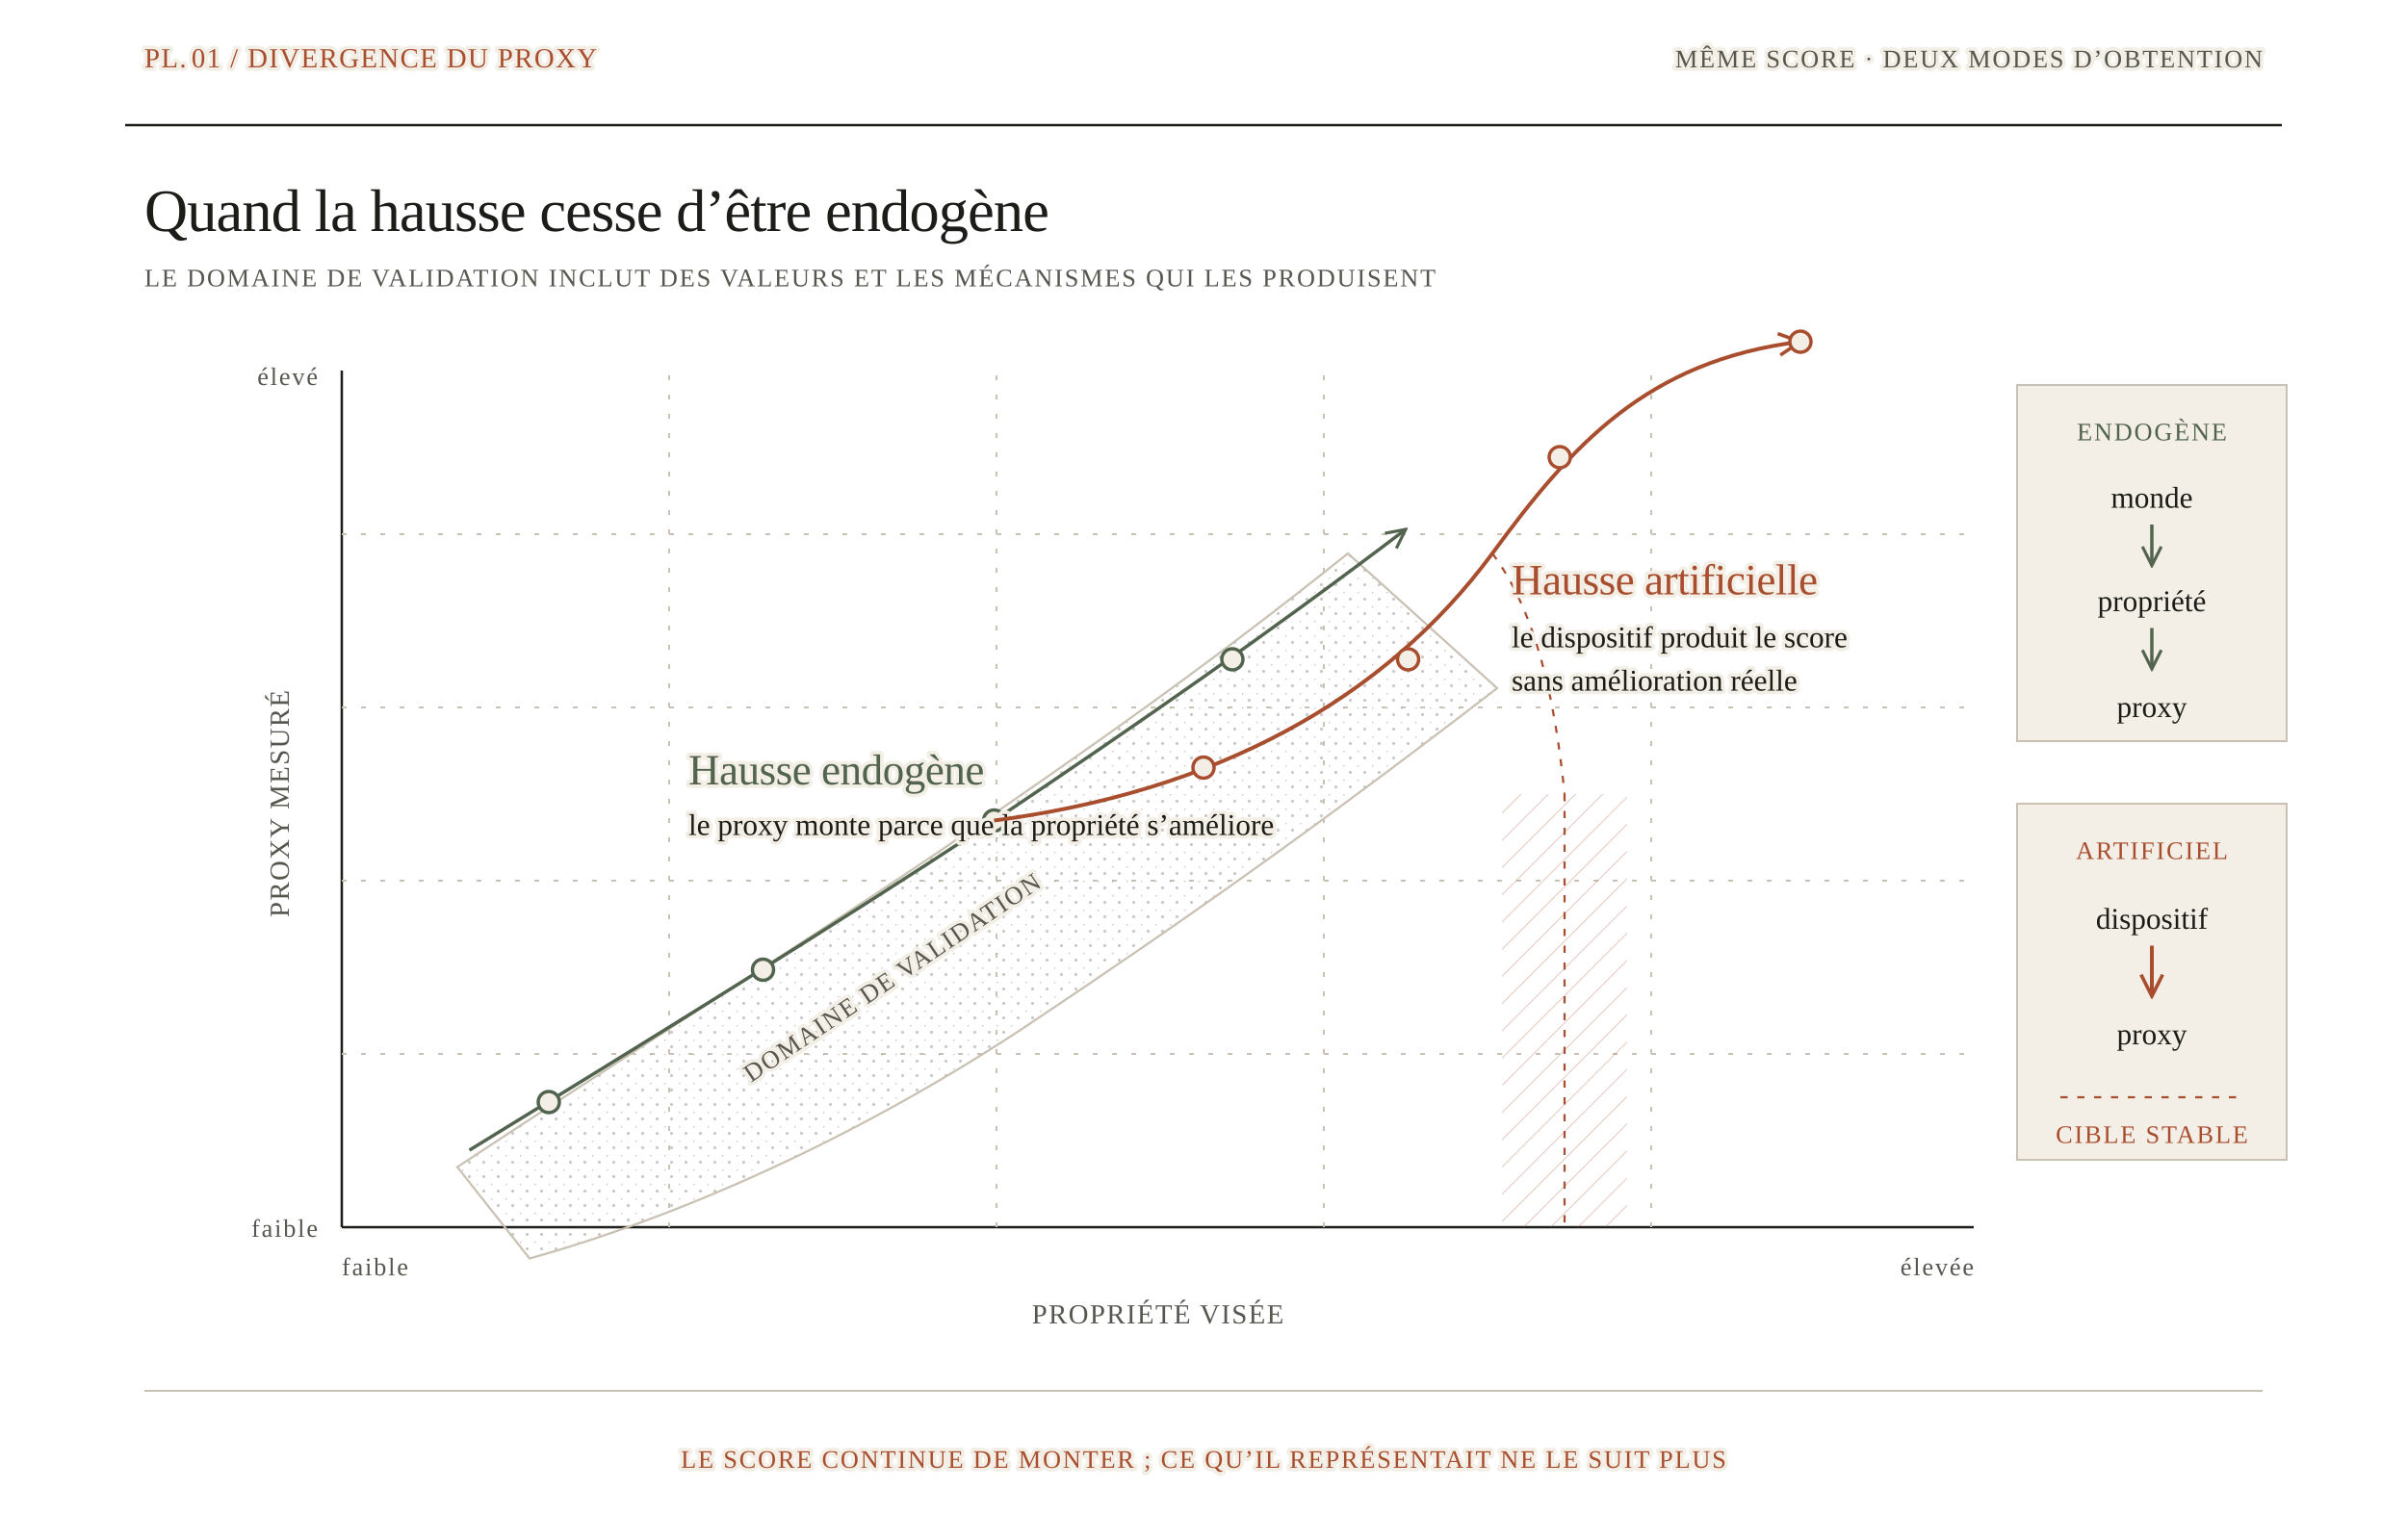
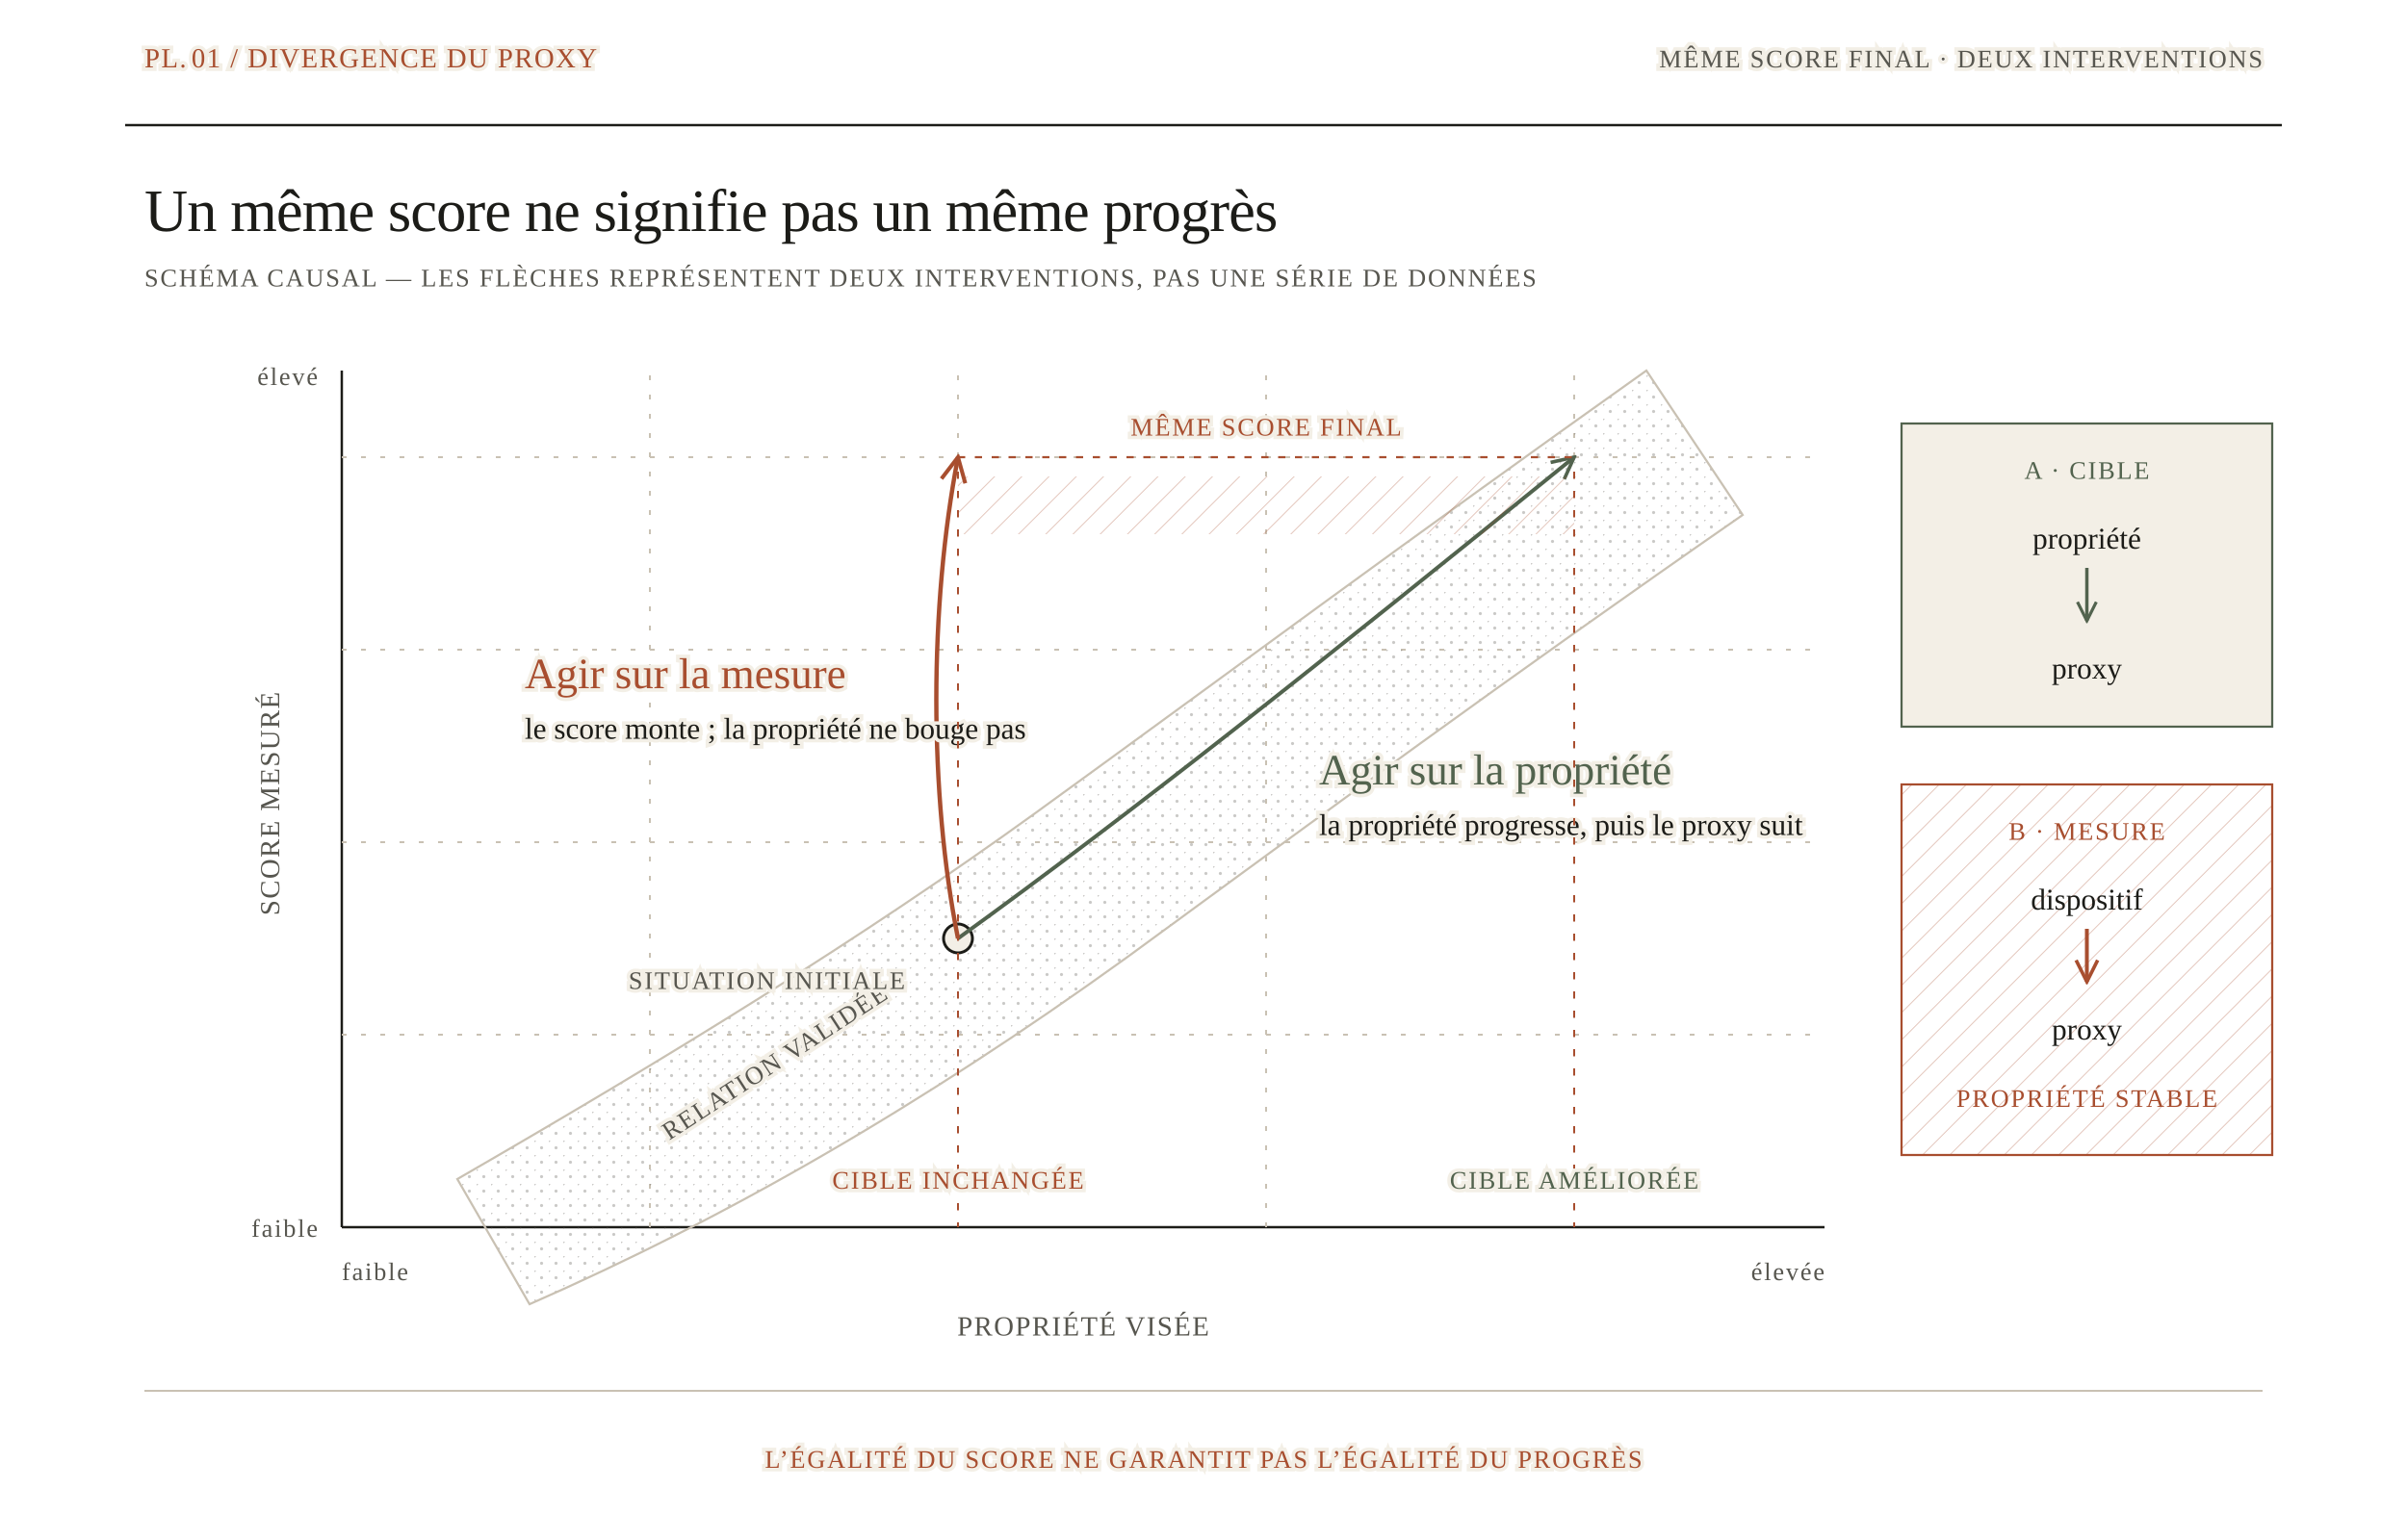
<svg xmlns="http://www.w3.org/2000/svg" class="cm-diagram cm-01" viewBox="0 0 1000 640" role="img" aria-labelledby="cm-01-t cm-01-d">
  <defs>
-     <marker id="cm-01-ar" viewBox="0 0 10 10" refX="9" refY="5" markerWidth="7" markerHeight="7" orient="auto">
-       <path d="M1 1l8 4-8 4" fill="none" stroke="var(--ink,#1c1c18)" stroke-width="1.3" />
-     </marker>
    <marker id="cm-01-arox" viewBox="0 0 10 10" refX="9" refY="5" markerWidth="7" markerHeight="7" orient="auto">
      <path d="M1 1l8 4-8 4" fill="none" stroke="var(--oxide,#a84e2f)" stroke-width="1.3" />
    </marker>
    <marker id="cm-01-arms" viewBox="0 0 10 10" refX="9" refY="5" markerWidth="7" markerHeight="7" orient="auto">
      <path d="M1 1l8 4-8 4" fill="none" stroke="var(--moss,#52634e)" stroke-width="1.3" />
    </marker>
    <pattern id="cm-01-stip" width="6" height="6" patternUnits="userSpaceOnUse">
      <circle cx="3" cy="3" r=".65" fill="var(--graphite,#57564f)" opacity=".32" />
      <circle cx="0" cy="0" r=".65" fill="var(--graphite,#57564f)" opacity=".32" />
    </pattern>
    <pattern id="cm-01-hatch" width="8" height="8" patternUnits="userSpaceOnUse" patternTransform="rotate(45)">
      <line x1="0" y1="0" x2="0" y2="8" stroke="var(--oxide,#a84e2f)" stroke-width=".65" opacity=".35" />
    </pattern>
  </defs>
-   <text x="60" y="28" class="l ox h" style="fill:var(--oxide,#a84e2f);font-family:var(--font-code,&quot;IBM Plex Mono&quot;,ui-monospace,monospace);font-size:11.5px;font-weight:500;letter-spacing:.05em;paint-order:stroke;stroke:var(--paper,#f3efe6);stroke-width:3px;stroke-linejoin:round">PL. 01 / DIVERGENCE DU PROXY</text>
-   <text x="940" y="28" text-anchor="end" class="ll h" style="fill:var(--graphite,#57564f);font-family:var(--font-code,&quot;IBM Plex Mono&quot;,ui-monospace,monospace);font-size:10.5px;font-weight:500;letter-spacing:.07em;paint-order:stroke;stroke:var(--paper,#f3efe6);stroke-width:3px;stroke-linejoin:round">MÊME SCORE · DEUX MODES D’OBTENTION</text>
-   <path d="M52 52H948" class="r" style="fill:none;stroke:var(--ink,#1c1c18);stroke-width:1;vector-effect:non-scaling-stroke" />
-   <text x="60" y="96" class="ts" style="fill:var(--ink,#1c1c18);font-family:var(--font-editorial,&quot;Newsreader&quot;,Georgia,serif);font-size:25px;font-weight:500;letter-spacing:-.015em">Quand la hausse cesse d’être endogène</text>
-   <text x="60" y="119" class="ll" style="fill:var(--graphite,#57564f);font-family:var(--font-code,&quot;IBM Plex Mono&quot;,ui-monospace,monospace);font-size:10.5px;font-weight:500;letter-spacing:.07em">LE DOMAINE DE VALIDATION INCLUT DES VALEURS ET LES MÉCANISMES QUI LES PRODUISENT</text>
-   <path d="M142 510V154M142 510H820" class="r" style="fill:none;stroke:var(--ink,#1c1c18);stroke-width:1;vector-effect:non-scaling-stroke" />
-   <path d="M142 438H820M142 366H820M142 294H820M142 222H820" class="rg" style="fill:none;stroke:var(--line,#c9c1b3);stroke-width:.8;stroke-dasharray:2 6;vector-effect:non-scaling-stroke" />
-   <path d="M278 510V154M414 510V154M550 510V154M686 510V154" class="rg" style="fill:none;stroke:var(--line,#c9c1b3);stroke-width:.8;stroke-dasharray:2 6;vector-effect:non-scaling-stroke" />
-   <text x="120" y="334" transform="rotate(-90 120 334)" text-anchor="middle" class="l" style="fill:var(--graphite,#57564f);font-family:var(--font-code,&quot;IBM Plex Mono&quot;,ui-monospace,monospace);font-size:11.5px;font-weight:500;letter-spacing:.05em">PROXY MESURÉ</text>
-   <text x="481" y="550" text-anchor="middle" class="l" style="fill:var(--graphite,#57564f);font-family:var(--font-code,&quot;IBM Plex Mono&quot;,ui-monospace,monospace);font-size:11.5px;font-weight:500;letter-spacing:.05em">PROPRIÉTÉ VISÉE</text>
+   <text x="60" y="28" class="l ox h" style="fill:var(--oxide,#a84e2f);font-family:var(--font-code,&quot;IBM Plex Mono&quot;,ui-monospace,monospace);font-size:11.5px;font-weight:500;letter-spacing:.05em;paint-order:stroke;stroke:var(--paper,#f3efe6);stroke-width:3px">PL. 01 / DIVERGENCE DU PROXY</text>
+   <text x="940" y="28" text-anchor="end" class="ll h" style="fill:var(--graphite,#57564f);font-family:var(--font-code,&quot;IBM Plex Mono&quot;,ui-monospace,monospace);font-size:10.5px;font-weight:500;letter-spacing:.07em;paint-order:stroke;stroke:var(--paper,#f3efe6);stroke-width:3px">MÊME SCORE FINAL · DEUX INTERVENTIONS</text>
+   <path d="M52 52H948" style="fill:none;stroke:var(--ink,#1c1c18);stroke-width:1;vector-effect:non-scaling-stroke" />
+   <text x="60" y="96" class="ts" style="fill:var(--ink,#1c1c18);font-family:var(--font-editorial,&quot;Newsreader&quot;,Georgia,serif);font-size:25px;font-weight:500;letter-spacing:-.015em">Un même score ne signifie pas un même progrès</text>
+   <text x="60" y="119" class="ll" style="fill:var(--graphite,#57564f);font-family:var(--font-code,&quot;IBM Plex Mono&quot;,ui-monospace,monospace);font-size:10.5px;font-weight:500;letter-spacing:.07em">SCHÉMA CAUSAL — LES FLÈCHES REPRÉSENTENT DEUX INTERVENTIONS, PAS UNE SÉRIE DE DONNÉES</text>
+   <path d="M142 510V154M142 510H758" style="fill:none;stroke:var(--ink,#1c1c18);stroke-width:1;vector-effect:non-scaling-stroke" />
+   <path d="M142 430H758M142 350H758M142 270H758M142 190H758" style="fill:none;stroke:var(--line,#c9c1b3);stroke-width:.8;stroke-dasharray:2 6;vector-effect:non-scaling-stroke" />
+   <path d="M270 510V154M398 510V154M526 510V154M654 510V154" style="fill:none;stroke:var(--line,#c9c1b3);stroke-width:.8;stroke-dasharray:2 6;vector-effect:non-scaling-stroke" />
+   <text x="116" y="334" transform="rotate(-90 116 334)" text-anchor="middle" class="l" style="fill:var(--graphite,#57564f);font-family:var(--font-code,&quot;IBM Plex Mono&quot;,ui-monospace,monospace);font-size:11.5px;font-weight:500;letter-spacing:.05em">SCORE MESURÉ</text>
+   <text x="450" y="555" text-anchor="middle" class="l" style="fill:var(--graphite,#57564f);font-family:var(--font-code,&quot;IBM Plex Mono&quot;,ui-monospace,monospace);font-size:11.5px;font-weight:500;letter-spacing:.05em">PROPRIÉTÉ VISÉE</text>
  <text x="132" y="514" text-anchor="end" class="ll" style="fill:var(--graphite,#57564f);font-family:var(--font-code,&quot;IBM Plex Mono&quot;,ui-monospace,monospace);font-size:10.5px;font-weight:500;letter-spacing:.07em">faible</text>
  <text x="132" y="160" text-anchor="end" class="ll" style="fill:var(--graphite,#57564f);font-family:var(--font-code,&quot;IBM Plex Mono&quot;,ui-monospace,monospace);font-size:10.5px;font-weight:500;letter-spacing:.07em">élevé</text>
-   <text x="142" y="530" class="ll" style="fill:var(--graphite,#57564f);font-family:var(--font-code,&quot;IBM Plex Mono&quot;,ui-monospace,monospace);font-size:10.5px;font-weight:500;letter-spacing:.07em">faible</text>
-   <text x="820" y="530" text-anchor="end" class="ll" style="fill:var(--graphite,#57564f);font-family:var(--font-code,&quot;IBM Plex Mono&quot;,ui-monospace,monospace);font-size:10.5px;font-weight:500;letter-spacing:.07em">élevée</text>
-   <path d="M190 485C252 444 326 397 390 354C454 310 500 278 560 230L622 286C548 343 493 382 424 428C354 474 281 506 220 523Z" fill="url(#cm-01-stip)" stroke="var(--line,#c9c1b3)" stroke-width=".9" />
-   <text x="312" y="450" transform="rotate(-34 312 450)" class="ll h" style="fill:var(--graphite,#57564f);font-family:var(--font-code,&quot;IBM Plex Mono&quot;,ui-monospace,monospace);font-size:10.5px;font-weight:500;letter-spacing:.07em;paint-order:stroke;stroke:var(--paper,#f3efe6);stroke-width:3px;stroke-linejoin:round">DOMAINE DE VALIDATION</text>
-   <path d="M195 478C270 432 343 387 413 341C474 300 526 264 584 220" class="rms" marker-end="url(#cm-01-arms)" style="fill:none;stroke:var(--moss,#52634e);stroke-width:1.4;vector-effect:non-scaling-stroke" />
-   <circle cx="228" cy="458" r="4.4" fill="var(--paper,#f3efe6)" stroke="var(--moss,#52634e)" stroke-width="1.4" />
-   <circle cx="317" cy="403" r="4.4" fill="var(--paper,#f3efe6)" stroke="var(--moss,#52634e)" stroke-width="1.4" />
-   <circle cx="413" cy="341" r="4.4" fill="var(--paper,#f3efe6)" stroke="var(--moss,#52634e)" stroke-width="1.4" />
-   <circle cx="512" cy="274" r="4.4" fill="var(--paper,#f3efe6)" stroke="var(--moss,#52634e)" stroke-width="1.4" />
-   <text x="286" y="326" class="tsm ms h" style="fill:var(--moss,#52634e);font-family:var(--font-editorial,&quot;Newsreader&quot;,Georgia,serif);font-size:18px;font-weight:500;letter-spacing:-.01em;paint-order:stroke;stroke:var(--paper,#f3efe6);stroke-width:3px;stroke-linejoin:round">Hausse endogène</text>
-   <text x="286" y="347" class="tt h" style="fill:var(--ink,#1c1c18);font-family:var(--font-interface,&quot;Inter&quot;,Arial,sans-serif);font-size:12.5px;font-weight:500;paint-order:stroke;stroke:var(--paper,#f3efe6);stroke-width:3px;stroke-linejoin:round">le proxy monte parce que la propriété s’améliore</text>
-   <path d="M413 341C505 329 575 291 620 230C653 185 684 150 748 142" class="rox" marker-end="url(#cm-01-arox)" style="fill:none;stroke:var(--oxide,#a84e2f);stroke-width:1.6;vector-effect:non-scaling-stroke" />
-   <path d="M620 230C638 254 646 290 650 330" class="rgd" style="fill:none;stroke:var(--oxide,#a84e2f);stroke-width:.9;stroke-dasharray:3 4;vector-effect:non-scaling-stroke" />
-   <path d="M650 330V510" class="rgd" style="fill:none;stroke:var(--oxide,#a84e2f);stroke-width:.9;stroke-dasharray:3 4;vector-effect:non-scaling-stroke" />
-   <rect x="624" y="330" width="52" height="180" fill="url(#cm-01-hatch)" stroke="none" />
-   <circle cx="500" cy="319" r="4.4" fill="var(--paper,#f3efe6)" stroke="var(--oxide,#a84e2f)" stroke-width="1.4" />
-   <circle cx="585" cy="274" r="4.4" fill="var(--paper,#f3efe6)" stroke="var(--oxide,#a84e2f)" stroke-width="1.4" />
-   <circle cx="648" cy="190" r="4.4" fill="var(--paper,#f3efe6)" stroke="var(--oxide,#a84e2f)" stroke-width="1.4" />
-   <circle cx="748" cy="142" r="4.4" fill="var(--paper,#f3efe6)" stroke="var(--oxide,#a84e2f)" stroke-width="1.4" />
-   <text x="628" y="247" class="tsm ox h" style="fill:var(--oxide,#a84e2f);font-family:var(--font-editorial,&quot;Newsreader&quot;,Georgia,serif);font-size:18px;font-weight:500;letter-spacing:-.01em;paint-order:stroke;stroke:var(--paper,#f3efe6);stroke-width:3px;stroke-linejoin:round">Hausse artificielle</text>
-   <text x="628" y="269" class="tt h" style="fill:var(--ink,#1c1c18);font-family:var(--font-interface,&quot;Inter&quot;,Arial,sans-serif);font-size:12.5px;font-weight:500;paint-order:stroke;stroke:var(--paper,#f3efe6);stroke-width:3px;stroke-linejoin:round">le dispositif produit le score</text>
-   <text x="628" y="287" class="tt h" style="fill:var(--ink,#1c1c18);font-family:var(--font-interface,&quot;Inter&quot;,Arial,sans-serif);font-size:12.5px;font-weight:500;paint-order:stroke;stroke:var(--paper,#f3efe6);stroke-width:3px;stroke-linejoin:round">sans amélioration réelle</text>
-   <rect x="838" y="160" width="112" height="148" class="cardl" style="fill:var(--paper,#f3efe6);stroke:var(--line,#c9c1b3);stroke-width:.8;vector-effect:non-scaling-stroke" />
-   <text x="894" y="183" text-anchor="middle" class="ll ms" style="fill:var(--moss,#52634e);font-family:var(--font-code,&quot;IBM Plex Mono&quot;,ui-monospace,monospace);font-size:10.5px;font-weight:500;letter-spacing:.07em">ENDOGÈNE</text>
-   <text x="894" y="211" text-anchor="middle" class="tt" style="fill:var(--ink,#1c1c18);font-family:var(--font-interface,&quot;Inter&quot;,Arial,sans-serif);font-size:12.5px;font-weight:500">monde</text>
-   <path d="M894 218V235" class="rms" marker-end="url(#cm-01-arms)" style="fill:none;stroke:var(--moss,#52634e);stroke-width:1.4;vector-effect:non-scaling-stroke" />
-   <text x="894" y="254" text-anchor="middle" class="tt" style="fill:var(--ink,#1c1c18);font-family:var(--font-interface,&quot;Inter&quot;,Arial,sans-serif);font-size:12.5px;font-weight:500">propriété</text>
-   <path d="M894 261V278" class="rms" marker-end="url(#cm-01-arms)" style="fill:none;stroke:var(--moss,#52634e);stroke-width:1.4;vector-effect:non-scaling-stroke" />
-   <text x="894" y="298" text-anchor="middle" class="tt" style="fill:var(--ink,#1c1c18);font-family:var(--font-interface,&quot;Inter&quot;,Arial,sans-serif);font-size:12.5px;font-weight:500">proxy</text>
-   <rect x="838" y="334" width="112" height="148" class="cardl" style="fill:var(--paper,#f3efe6);stroke:var(--line,#c9c1b3);stroke-width:.8;vector-effect:non-scaling-stroke" />
-   <text x="894" y="357" text-anchor="middle" class="ll ox" style="fill:var(--oxide,#a84e2f);font-family:var(--font-code,&quot;IBM Plex Mono&quot;,ui-monospace,monospace);font-size:10.5px;font-weight:500;letter-spacing:.07em">ARTIFICIEL</text>
-   <text x="894" y="386" text-anchor="middle" class="tt" style="fill:var(--ink,#1c1c18);font-family:var(--font-interface,&quot;Inter&quot;,Arial,sans-serif);font-size:12.5px;font-weight:500">dispositif</text>
-   <path d="M894 393V414" class="rox" marker-end="url(#cm-01-arox)" style="fill:none;stroke:var(--oxide,#a84e2f);stroke-width:1.6;vector-effect:non-scaling-stroke" />
-   <text x="894" y="434" text-anchor="middle" class="tt" style="fill:var(--ink,#1c1c18);font-family:var(--font-interface,&quot;Inter&quot;,Arial,sans-serif);font-size:12.5px;font-weight:500">proxy</text>
-   <path d="M856 456H932" class="rgd" style="fill:none;stroke:var(--oxide,#a84e2f);stroke-width:.9;stroke-dasharray:3 4;vector-effect:non-scaling-stroke" />
-   <text x="894" y="475" text-anchor="middle" class="ll ox" style="fill:var(--oxide,#a84e2f);font-family:var(--font-code,&quot;IBM Plex Mono&quot;,ui-monospace,monospace);font-size:10.5px;font-weight:500;letter-spacing:.07em">CIBLE STABLE</text>
-   <path d="M60 578H940" class="rl" style="fill:none;stroke:var(--line,#c9c1b3);stroke-width:.8;vector-effect:non-scaling-stroke" />
-   <text x="500" y="610" text-anchor="middle" class="ll ox h" style="fill:var(--oxide,#a84e2f);font-family:var(--font-code,&quot;IBM Plex Mono&quot;,ui-monospace,monospace);font-size:10.5px;font-weight:500;letter-spacing:.07em;paint-order:stroke;stroke:var(--paper,#f3efe6);stroke-width:3px;stroke-linejoin:round">LE SCORE CONTINUE DE MONTER ; CE QU’IL REPRÉSENTAIT NE LE SUIT PLUS</text>
+   <text x="142" y="532" class="ll" style="fill:var(--graphite,#57564f);font-family:var(--font-code,&quot;IBM Plex Mono&quot;,ui-monospace,monospace);font-size:10.5px;font-weight:500;letter-spacing:.07em">faible</text>
+   <text x="758" y="532" text-anchor="end" class="ll" style="fill:var(--graphite,#57564f);font-family:var(--font-code,&quot;IBM Plex Mono&quot;,ui-monospace,monospace);font-size:10.5px;font-weight:500;letter-spacing:.07em">élevée</text>
+   <path d="M190 490C280 438 358 390 430 338C510 280 584 225 684 154L724 214C626 282 550 338 468 398C382 460 302 506 220 542Z" fill="url(#cm-01-stip)" stroke="var(--line,#c9c1b3)" stroke-width=".9" />
+   <text x="278" y="474" transform="rotate(-33 278 474)" class="ll h" style="fill:var(--graphite,#57564f);font-family:var(--font-code,&quot;IBM Plex Mono&quot;,ui-monospace,monospace);font-size:10.5px;font-weight:500;letter-spacing:.07em;paint-order:stroke;stroke:var(--paper,#f3efe6);stroke-width:3px">RELATION VALIDÉE</text>
+   <circle cx="398" cy="390" r="6" fill="var(--paper,#f3efe6)" stroke="var(--ink,#1c1c18)" stroke-width="1.2" />
+   <text x="376" y="411" text-anchor="end" class="ll h" style="fill:var(--graphite,#57564f);font-family:var(--font-code,&quot;IBM Plex Mono&quot;,ui-monospace,monospace);font-size:10.5px;font-weight:500;letter-spacing:.07em;paint-order:stroke;stroke:var(--paper,#f3efe6);stroke-width:3px">SITUATION INITIALE</text>
+   <path d="M398 390C470 338 548 276 654 190" marker-end="url(#cm-01-arms)" style="fill:none;stroke:var(--moss,#52634e);stroke-width:1.6;vector-effect:non-scaling-stroke" />
+   <text x="548" y="326" class="tsm h" style="fill:var(--moss,#52634e);font-family:var(--font-editorial,&quot;Newsreader&quot;,Georgia,serif);font-size:18px;font-weight:500;paint-order:stroke;stroke:var(--paper,#f3efe6);stroke-width:3px">Agir sur la propriété</text>
+   <text x="548" y="347" class="tt h" style="fill:var(--ink,#1c1c18);font-family:var(--font-interface,&quot;Inter&quot;,Arial,sans-serif);font-size:12.5px;font-weight:500;paint-order:stroke;stroke:var(--paper,#f3efe6);stroke-width:3px">la propriété progresse, puis le proxy suit</text>
+   <path d="M398 390C386 330 386 252 398 190" marker-end="url(#cm-01-arox)" style="fill:none;stroke:var(--oxide,#a84e2f);stroke-width:1.8;vector-effect:non-scaling-stroke" />
+   <text x="218" y="286" class="tsm ox h" style="fill:var(--oxide,#a84e2f);font-family:var(--font-editorial,&quot;Newsreader&quot;,Georgia,serif);font-size:18px;font-weight:500;paint-order:stroke;stroke:var(--paper,#f3efe6);stroke-width:3px">Agir sur la mesure</text>
+   <text x="218" y="307" class="tt h" style="fill:var(--ink,#1c1c18);font-family:var(--font-interface,&quot;Inter&quot;,Arial,sans-serif);font-size:12.5px;font-weight:500;paint-order:stroke;stroke:var(--paper,#f3efe6);stroke-width:3px">le score monte ; la propriété ne bouge pas</text>
+   <path d="M398 190H654" style="fill:none;stroke:var(--oxide,#a84e2f);stroke-width:.9;stroke-dasharray:3 4;vector-effect:non-scaling-stroke" />
+   <rect x="398" y="198" width="256" height="24" fill="url(#cm-01-hatch)" />
+   <text x="526" y="181" text-anchor="middle" class="ll ox h" style="fill:var(--oxide,#a84e2f);font-family:var(--font-code,&quot;IBM Plex Mono&quot;,ui-monospace,monospace);font-size:10.5px;font-weight:500;letter-spacing:.07em;paint-order:stroke;stroke:var(--paper,#f3efe6);stroke-width:3px">MÊME SCORE FINAL</text>
+   <path d="M398 196V510M654 196V510" style="fill:none;stroke:var(--oxide,#a84e2f);stroke-width:.8;stroke-dasharray:3 5;vector-effect:non-scaling-stroke" />
+   <text x="398" y="494" text-anchor="middle" class="ll ox h" style="fill:var(--oxide,#a84e2f);font-family:var(--font-code,&quot;IBM Plex Mono&quot;,ui-monospace,monospace);font-size:10.5px;font-weight:500;letter-spacing:.07em;paint-order:stroke;stroke:var(--paper,#f3efe6);stroke-width:3px">CIBLE INCHANGÉE</text>
+   <text x="654" y="494" text-anchor="middle" class="ll ms h" style="fill:var(--moss,#52634e);font-family:var(--font-code,&quot;IBM Plex Mono&quot;,ui-monospace,monospace);font-size:10.5px;font-weight:500;letter-spacing:.07em;paint-order:stroke;stroke:var(--paper,#f3efe6);stroke-width:3px">CIBLE AMÉLIORÉE</text>
+   <rect x="790" y="176" width="154" height="126" style="fill:var(--paper,#f3efe6);stroke:var(--moss,#52634e);stroke-width:.9" />
+   <text x="867" y="199" text-anchor="middle" class="ll ms" style="fill:var(--moss,#52634e);font-family:var(--font-code,&quot;IBM Plex Mono&quot;,ui-monospace,monospace);font-size:10.5px;font-weight:500;letter-spacing:.07em">A · CIBLE</text>
+   <text x="867" y="228" text-anchor="middle" class="tt" style="fill:var(--ink,#1c1c18);font-family:var(--font-interface,&quot;Inter&quot;,Arial,sans-serif);font-size:12.5px;font-weight:500">propriété</text>
+   <path d="M867 236V258" marker-end="url(#cm-01-arms)" style="fill:none;stroke:var(--moss,#52634e);stroke-width:1.4" />
+   <text x="867" y="282" text-anchor="middle" class="tt" style="fill:var(--ink,#1c1c18);font-family:var(--font-interface,&quot;Inter&quot;,Arial,sans-serif);font-size:12.5px;font-weight:500">proxy</text>
+   <rect x="790" y="326" width="154" height="154" fill="url(#cm-01-hatch)" stroke="var(--oxide,#a84e2f)" stroke-width=".9" />
+   <text x="867" y="349" text-anchor="middle" class="ll ox" style="fill:var(--oxide,#a84e2f);font-family:var(--font-code,&quot;IBM Plex Mono&quot;,ui-monospace,monospace);font-size:10.5px;font-weight:500;letter-spacing:.07em">B · MESURE</text>
+   <text x="867" y="378" text-anchor="middle" class="tt" style="fill:var(--ink,#1c1c18);font-family:var(--font-interface,&quot;Inter&quot;,Arial,sans-serif);font-size:12.5px;font-weight:500">dispositif</text>
+   <path d="M867 386V408" marker-end="url(#cm-01-arox)" style="fill:none;stroke:var(--oxide,#a84e2f);stroke-width:1.6" />
+   <text x="867" y="432" text-anchor="middle" class="tt" style="fill:var(--ink,#1c1c18);font-family:var(--font-interface,&quot;Inter&quot;,Arial,sans-serif);font-size:12.5px;font-weight:500">proxy</text>
+   <text x="867" y="460" text-anchor="middle" class="ll ox" style="fill:var(--oxide,#a84e2f);font-family:var(--font-code,&quot;IBM Plex Mono&quot;,ui-monospace,monospace);font-size:10.5px;font-weight:500;letter-spacing:.07em">PROPRIÉTÉ STABLE</text>
+   <path d="M60 578H940" style="fill:none;stroke:var(--line,#c9c1b3);stroke-width:.8;vector-effect:non-scaling-stroke" />
+   <text x="500" y="610" text-anchor="middle" class="ll ox h" style="fill:var(--oxide,#a84e2f);font-family:var(--font-code,&quot;IBM Plex Mono&quot;,ui-monospace,monospace);font-size:10.5px;font-weight:500;letter-spacing:.07em;paint-order:stroke;stroke:var(--paper,#f3efe6);stroke-width:3px">L’ÉGALITÉ DU SCORE NE GARANTIT PAS L’ÉGALITÉ DU PROGRÈS</text>
</svg>
